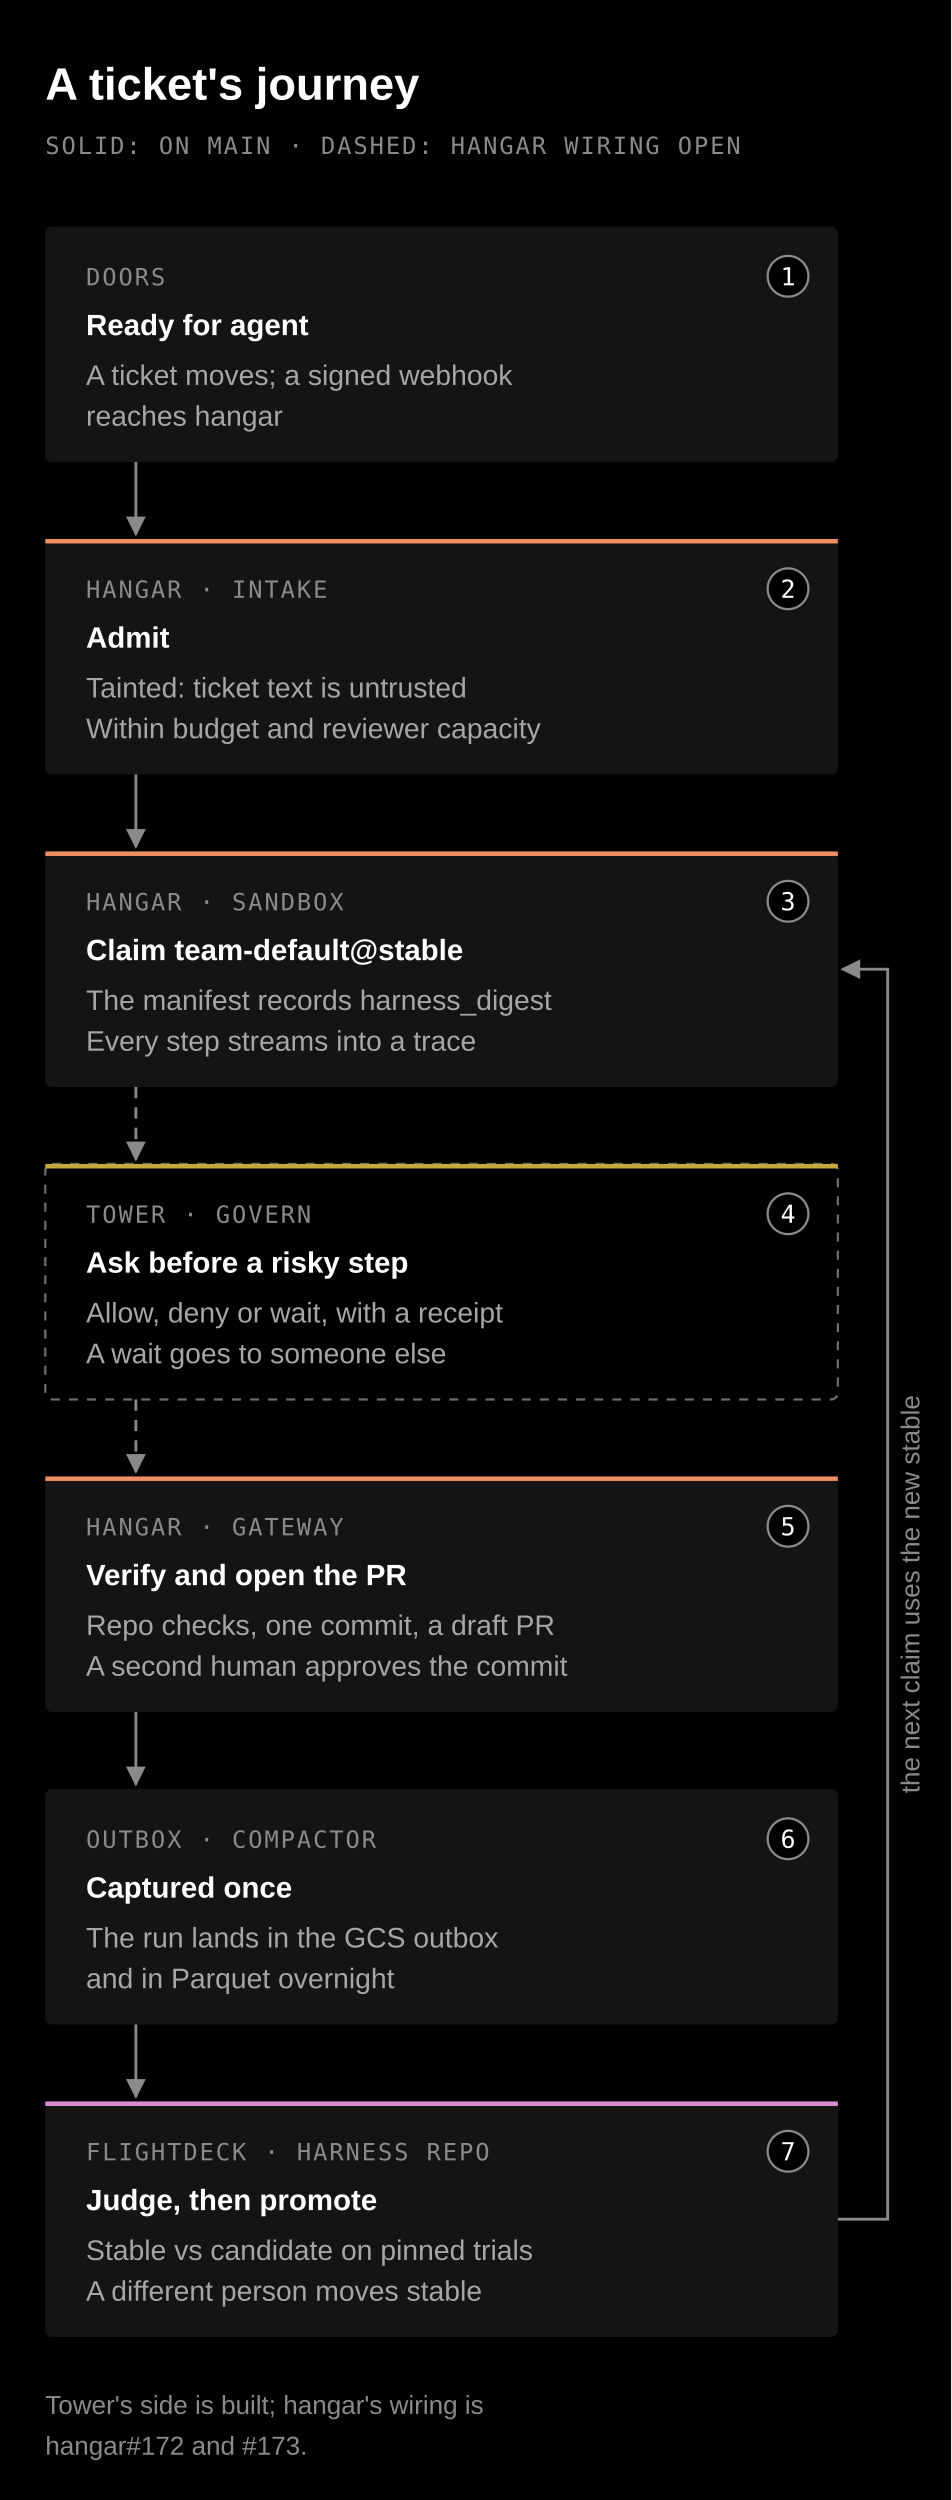
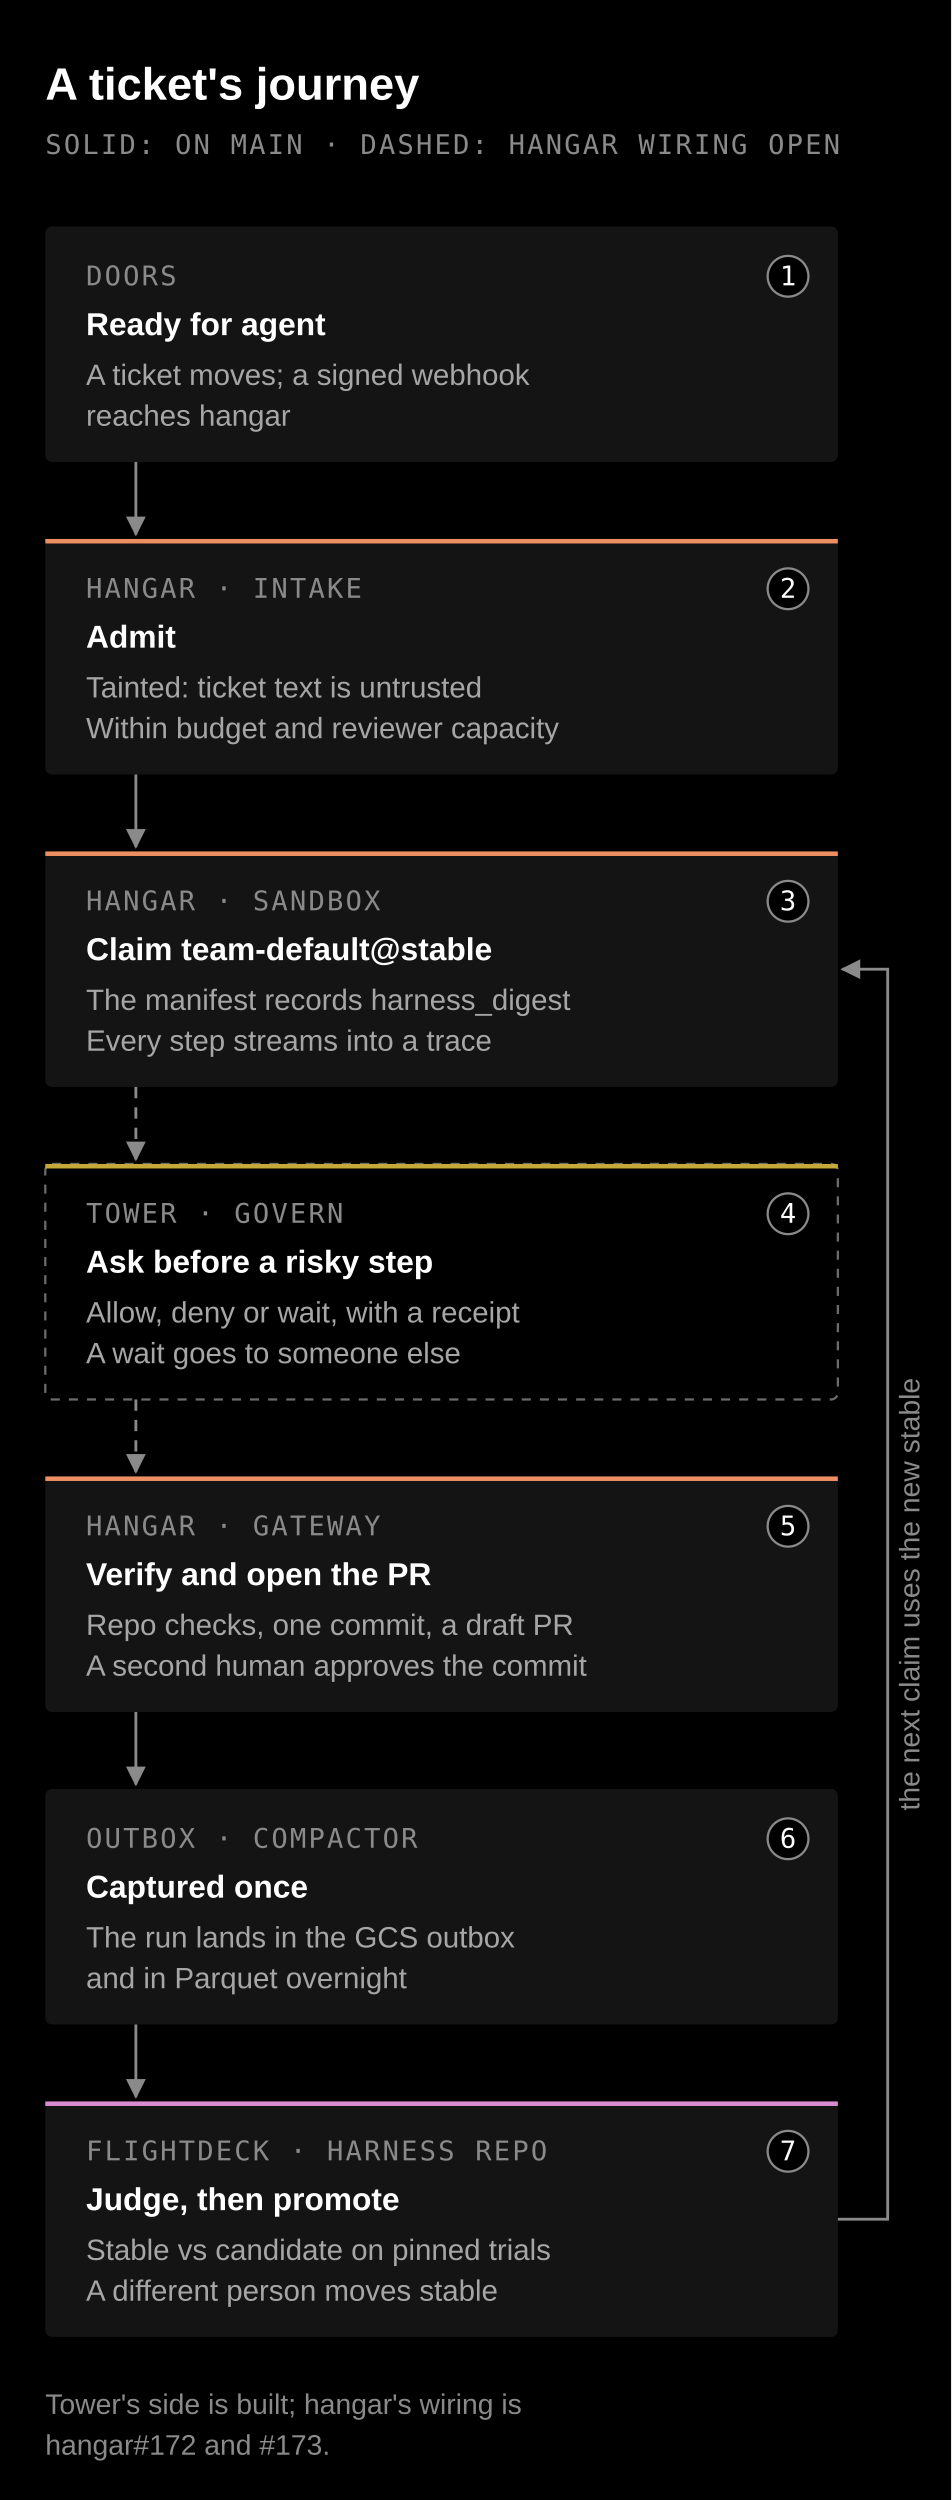
<svg xmlns="http://www.w3.org/2000/svg" class="af-d" viewBox="0 0 420 1104" role="img" aria-label="A ticket's journey, stacked">
  <style>
  .af-d .bg { fill: var(--af-canvas, #000000); }
  .af-d .box { fill: var(--af-raised, #141414); }
-   .af-d .box-hub { fill: var(--af-raised, #141414); stroke: var(--af-brand-line, #FFC400); stroke-width: 1.5; }
+   .af-d .box-hub { fill: var(--af-raised, #141414); stroke: var(--af-line-strong, #6B6B6B); stroke-width: 1; }
  .af-d .box-plan { fill: none; stroke: var(--af-line-strong, #6B6B6B); stroke-width: 1; stroke-dasharray: 4 4; }
  .af-d .box-ext { fill: var(--af-surface, #0A0A0A); stroke: var(--af-line-strong, #6B6B6B); stroke-width: 1; }
  .af-d .person { fill: var(--af-surface, #0A0A0A); stroke: var(--af-fg-subtle, #8A8A8A); stroke-width: 1; }
  .af-d .bound { fill: none; stroke: var(--af-rule, #424242); stroke-width: 1; stroke-dasharray: 2 5; }
  .af-d .bound-fill { fill: var(--af-surface, #0A0A0A); }
-   .af-d .name { font: 700 15px "Archivo", "Helvetica Neue", Arial, sans-serif; font-stretch: 125%; fill: var(--af-fg, #FFFFFF); }
-   .af-d .name-s { font: 700 13px "Archivo", "Helvetica Neue", Arial, sans-serif; font-stretch: 125%; fill: var(--af-fg, #FFFFFF); }
+   .af-d .name { font: 700 16px "Archivo", "Helvetica Neue", Arial, sans-serif; font-stretch: 125%; fill: var(--af-fg, #FFFFFF); }
+   .af-d .name-s { font: 700 14px "Archivo", "Helvetica Neue", Arial, sans-serif; font-stretch: 125%; fill: var(--af-fg, #FFFFFF); }
  .af-d .title { font: 700 20px "Archivo", "Helvetica Neue", Arial, sans-serif; font-stretch: 125%; fill: var(--af-fg, #FFFFFF); }
-   .af-d .body { font: 400 12.5px "Red Hat Text", "Helvetica Neue", Arial, sans-serif; fill: var(--af-fg-muted, #A6A6A6); }
-   .af-d .lbl { font: 500 10.5px "DM Mono", ui-monospace, Menlo, monospace; letter-spacing: .08em; fill: var(--af-fg-subtle, #8A8A8A); }
-   .af-d .lbl-hi { font: 500 10.5px "DM Mono", ui-monospace, Menlo, monospace; letter-spacing: .08em; fill: var(--af-brand-text, #FFC400); }
+   .af-d .body { font: 400 13px "Red Hat Text", "Helvetica Neue", Arial, sans-serif; fill: var(--af-fg-muted, #A6A6A6); }
+   .af-d .lbl { font: 500 12px "DM Mono", ui-monospace, Menlo, monospace; letter-spacing: .08em; fill: var(--af-fg-subtle, #8A8A8A); }
+   .af-d .lbl-hi { font: 500 12px "DM Mono", ui-monospace, Menlo, monospace; letter-spacing: .08em; fill: var(--af-brand-text, #FFC400); }
  .af-d .edge { fill: none; stroke: var(--af-fg-subtle, #8A8A8A); stroke-width: 1.25; }
  .af-d .edge-plan { fill: none; stroke: var(--af-fg-subtle, #8A8A8A); stroke-width: 1.25; stroke-dasharray: 5 4; }
-   .af-d .elabel { font: 400 11.5px "Red Hat Text", "Helvetica Neue", Arial, sans-serif; fill: var(--af-fg-subtle, #8A8A8A); }
+   .af-d .elabel { font: 400 12.5px "Red Hat Text", "Helvetica Neue", Arial, sans-serif; fill: var(--af-fg-subtle, #8A8A8A); }
  .af-d .arrowhead { fill: var(--af-fg-subtle, #8A8A8A); }
  .af-d .dot { fill: var(--af-dot-field, #262626); }
</style>
  <defs>
    <marker id="journey-stacked-arrow" viewBox="0 0 10 10" refX="9" refY="5" markerWidth="7" markerHeight="7" orient="auto-start-reverse">
      <path class="arrowhead" d="M0 0L10 5L0 10z" />
    </marker>
  </defs>
  <rect class="bg" width="420" height="1104" />
  <style>
  .af-d .step { fill: var(--af-canvas, #000000); stroke: var(--af-fg-subtle, #8A8A8A); stroke-width: 1; }
-   .af-d .stepn { font: 500 11px "DM Mono", ui-monospace, Menlo, monospace; fill: var(--af-fg, #FFFFFF); }
-   .af-d .hub-lbl { font: 500 10.5px "DM Mono", ui-monospace, Menlo, monospace; letter-spacing: .08em; fill: var(--af-fg-subtle, #8A8A8A); }
+   .af-d .stepn { font: 500 12px "DM Mono", ui-monospace, Menlo, monospace; fill: var(--af-fg, #FFFFFF); }
+   .af-d .hub-lbl { font: 500 12px "DM Mono", ui-monospace, Menlo, monospace; letter-spacing: .08em; fill: var(--af-fg-subtle, #8A8A8A); }
</style>
  <text class="title" x="20" y="44" text-anchor="start">A ticket's journey</text>
  <text class="lbl" x="20" y="68" text-anchor="start">SOLID: ON MAIN  ·  DASHED: HANGAR WIRING OPEN</text>
  <rect class="box" x="20" y="100" width="350" height="104" rx="3" />
  <text class="lbl" x="38" y="126">DOORS</text>
  <text class="name-s" x="38" y="148">Ready for agent</text>
  <text class="body" x="38" y="170">A ticket moves; a signed webhook</text>
  <text class="body" x="38" y="188">reaches hangar</text>
  <circle class="step" cx="348" cy="122" r="9" />
  <text class="stepn" x="348" y="126" text-anchor="middle">1</text>
  <rect class="box" x="20" y="238" width="350" height="104" rx="3" />
  <rect x="20" y="238" width="350" height="2" fill="var(--af-product-hangar, #EE8F63)" />
  <text class="lbl" x="38" y="264">HANGAR · INTAKE</text>
  <text class="name-s" x="38" y="286">Admit</text>
  <text class="body" x="38" y="308">Tainted: ticket text is untrusted</text>
  <text class="body" x="38" y="326">Within budget and reviewer capacity</text>
  <circle class="step" cx="348" cy="260" r="9" />
  <text class="stepn" x="348" y="264" text-anchor="middle">2</text>
  <path class="edge" d="M60 204V236" marker-end="url(#journey-stacked-arrow)" />
  <rect class="box" x="20" y="376" width="350" height="104" rx="3" />
  <rect x="20" y="376" width="350" height="2" fill="var(--af-product-hangar, #EE8F63)" />
  <text class="lbl" x="38" y="402">HANGAR · SANDBOX</text>
  <text class="name-s" x="38" y="424">Claim team-default@stable</text>
  <text class="body" x="38" y="446">The manifest records harness_digest</text>
  <text class="body" x="38" y="464">Every step streams into a trace</text>
  <circle class="step" cx="348" cy="398" r="9" />
  <text class="stepn" x="348" y="402" text-anchor="middle">3</text>
  <path class="edge" d="M60 342V374" marker-end="url(#journey-stacked-arrow)" />
  <rect class="box-plan" x="20" y="514" width="350" height="104" rx="3" />
  <rect x="20" y="514" width="350" height="2" fill="var(--af-product-tower, #C5A93B)" />
  <text class="lbl" x="38" y="540">TOWER · GOVERN</text>
  <text class="name-s" x="38" y="562">Ask before a risky step</text>
  <text class="body" x="38" y="584">Allow, deny or wait, with a receipt</text>
  <text class="body" x="38" y="602">A wait goes to someone else</text>
  <circle class="step" cx="348" cy="536" r="9" />
  <text class="stepn" x="348" y="540" text-anchor="middle">4</text>
  <path class="edge-plan" d="M60 480V512" marker-end="url(#journey-stacked-arrow)" />
  <rect class="box" x="20" y="652" width="350" height="104" rx="3" />
  <rect x="20" y="652" width="350" height="2" fill="var(--af-product-hangar, #EE8F63)" />
  <text class="lbl" x="38" y="678">HANGAR · GATEWAY</text>
  <text class="name-s" x="38" y="700">Verify and open the PR</text>
  <text class="body" x="38" y="722">Repo checks, one commit, a draft PR</text>
  <text class="body" x="38" y="740">A second human approves the commit</text>
  <circle class="step" cx="348" cy="674" r="9" />
  <text class="stepn" x="348" y="678" text-anchor="middle">5</text>
  <path class="edge-plan" d="M60 618V650" marker-end="url(#journey-stacked-arrow)" />
  <rect class="box" x="20" y="790" width="350" height="104" rx="3" />
  <text class="lbl" x="38" y="816">OUTBOX · COMPACTOR</text>
  <text class="name-s" x="38" y="838">Captured once</text>
  <text class="body" x="38" y="860">The run lands in the GCS outbox</text>
  <text class="body" x="38" y="878">and in Parquet overnight</text>
  <circle class="step" cx="348" cy="812" r="9" />
  <text class="stepn" x="348" y="816" text-anchor="middle">6</text>
  <path class="edge" d="M60 756V788" marker-end="url(#journey-stacked-arrow)" />
  <rect class="box" x="20" y="928" width="350" height="104" rx="3" />
  <rect x="20" y="928" width="350" height="2" fill="var(--af-product-flightdeck, #D98CD2)" />
  <text class="lbl" x="38" y="954">FLIGHTDECK · HARNESS REPO</text>
  <text class="name-s" x="38" y="976">Judge, then promote</text>
  <text class="body" x="38" y="998">Stable vs candidate on pinned trials</text>
  <text class="body" x="38" y="1016">A different person moves stable</text>
  <circle class="step" cx="348" cy="950" r="9" />
  <text class="stepn" x="348" y="954" text-anchor="middle">7</text>
  <path class="edge" d="M60 894V926" marker-end="url(#journey-stacked-arrow)" />
  <path class="edge" d="M370 980H392V428H372" marker-end="url(#journey-stacked-arrow)" />
  <text class="elabel" x="406" y="704" text-anchor="middle" transform="rotate(-90 406 704)">the next claim uses the new stable</text>
  <text class="elabel" x="20" y="1066" text-anchor="start">Tower's side is built; hangar's wiring is</text>
  <text class="elabel" x="20" y="1084" text-anchor="start">hangar#172 and #173.</text>
</svg>
